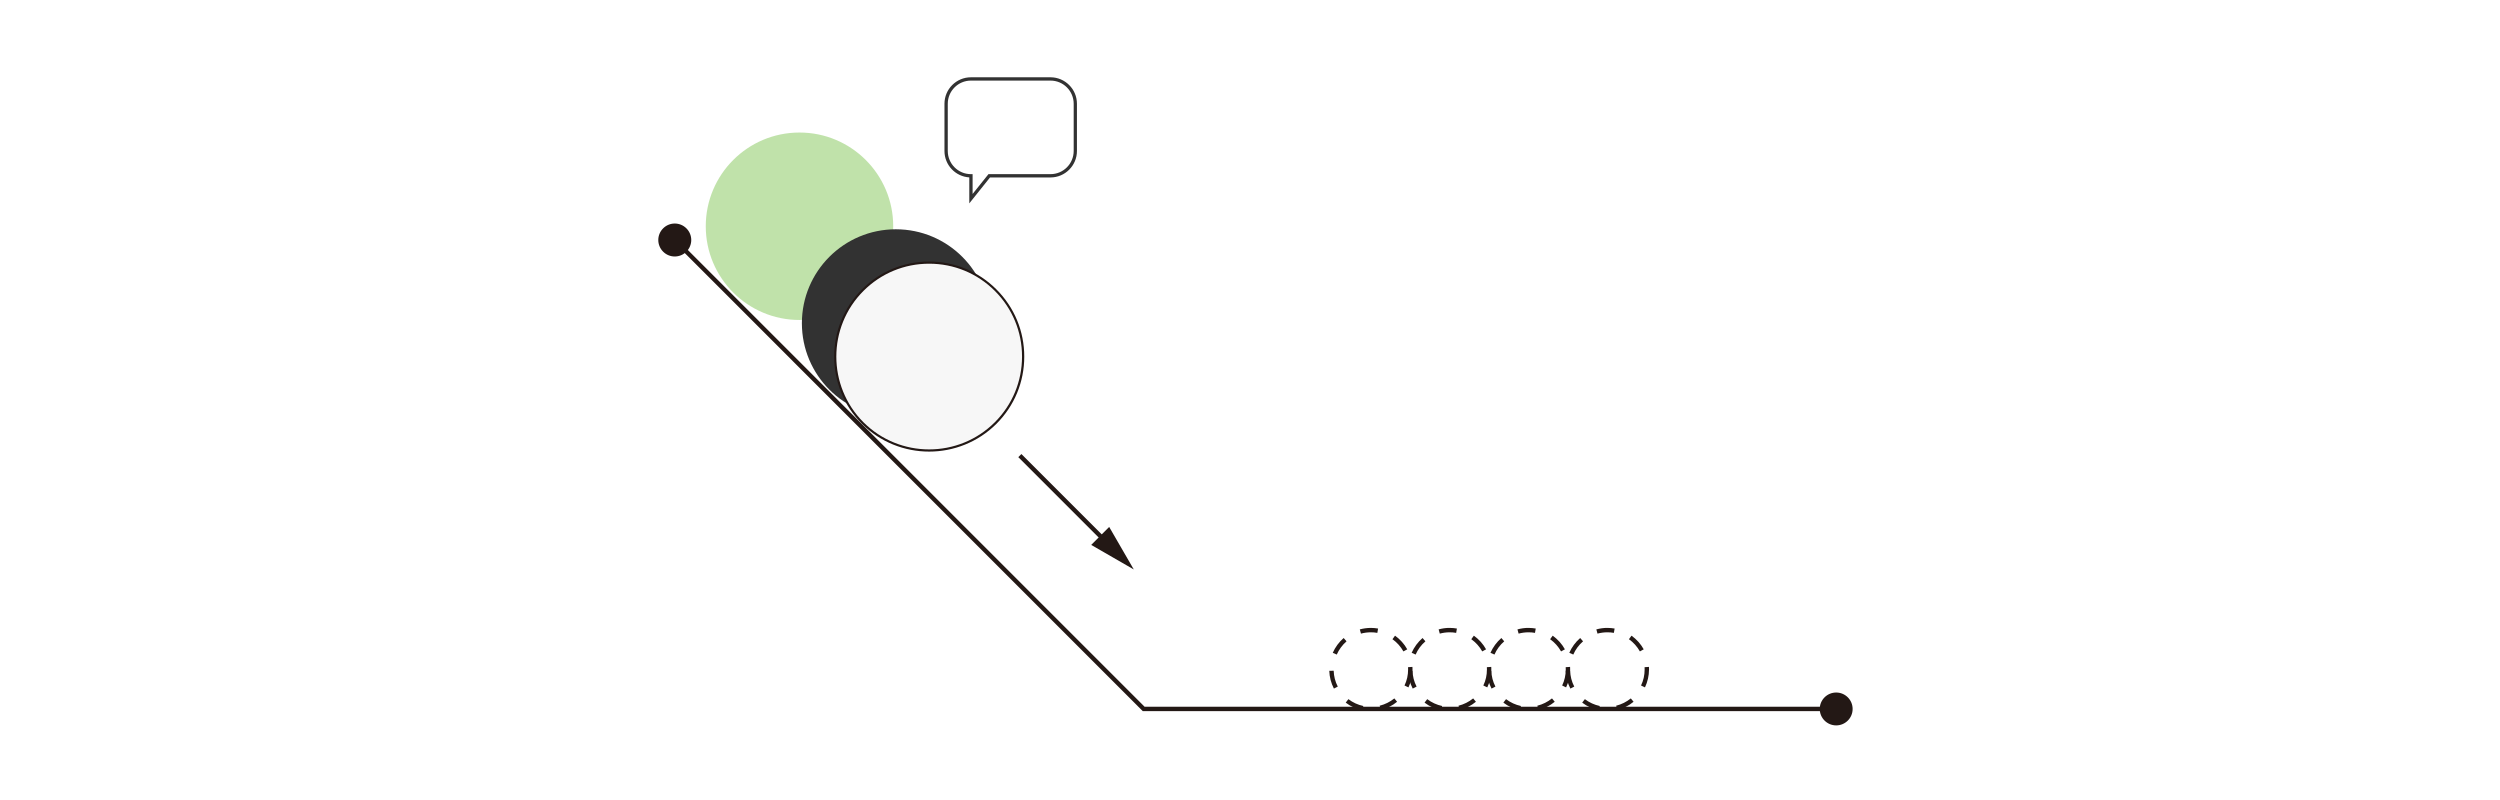
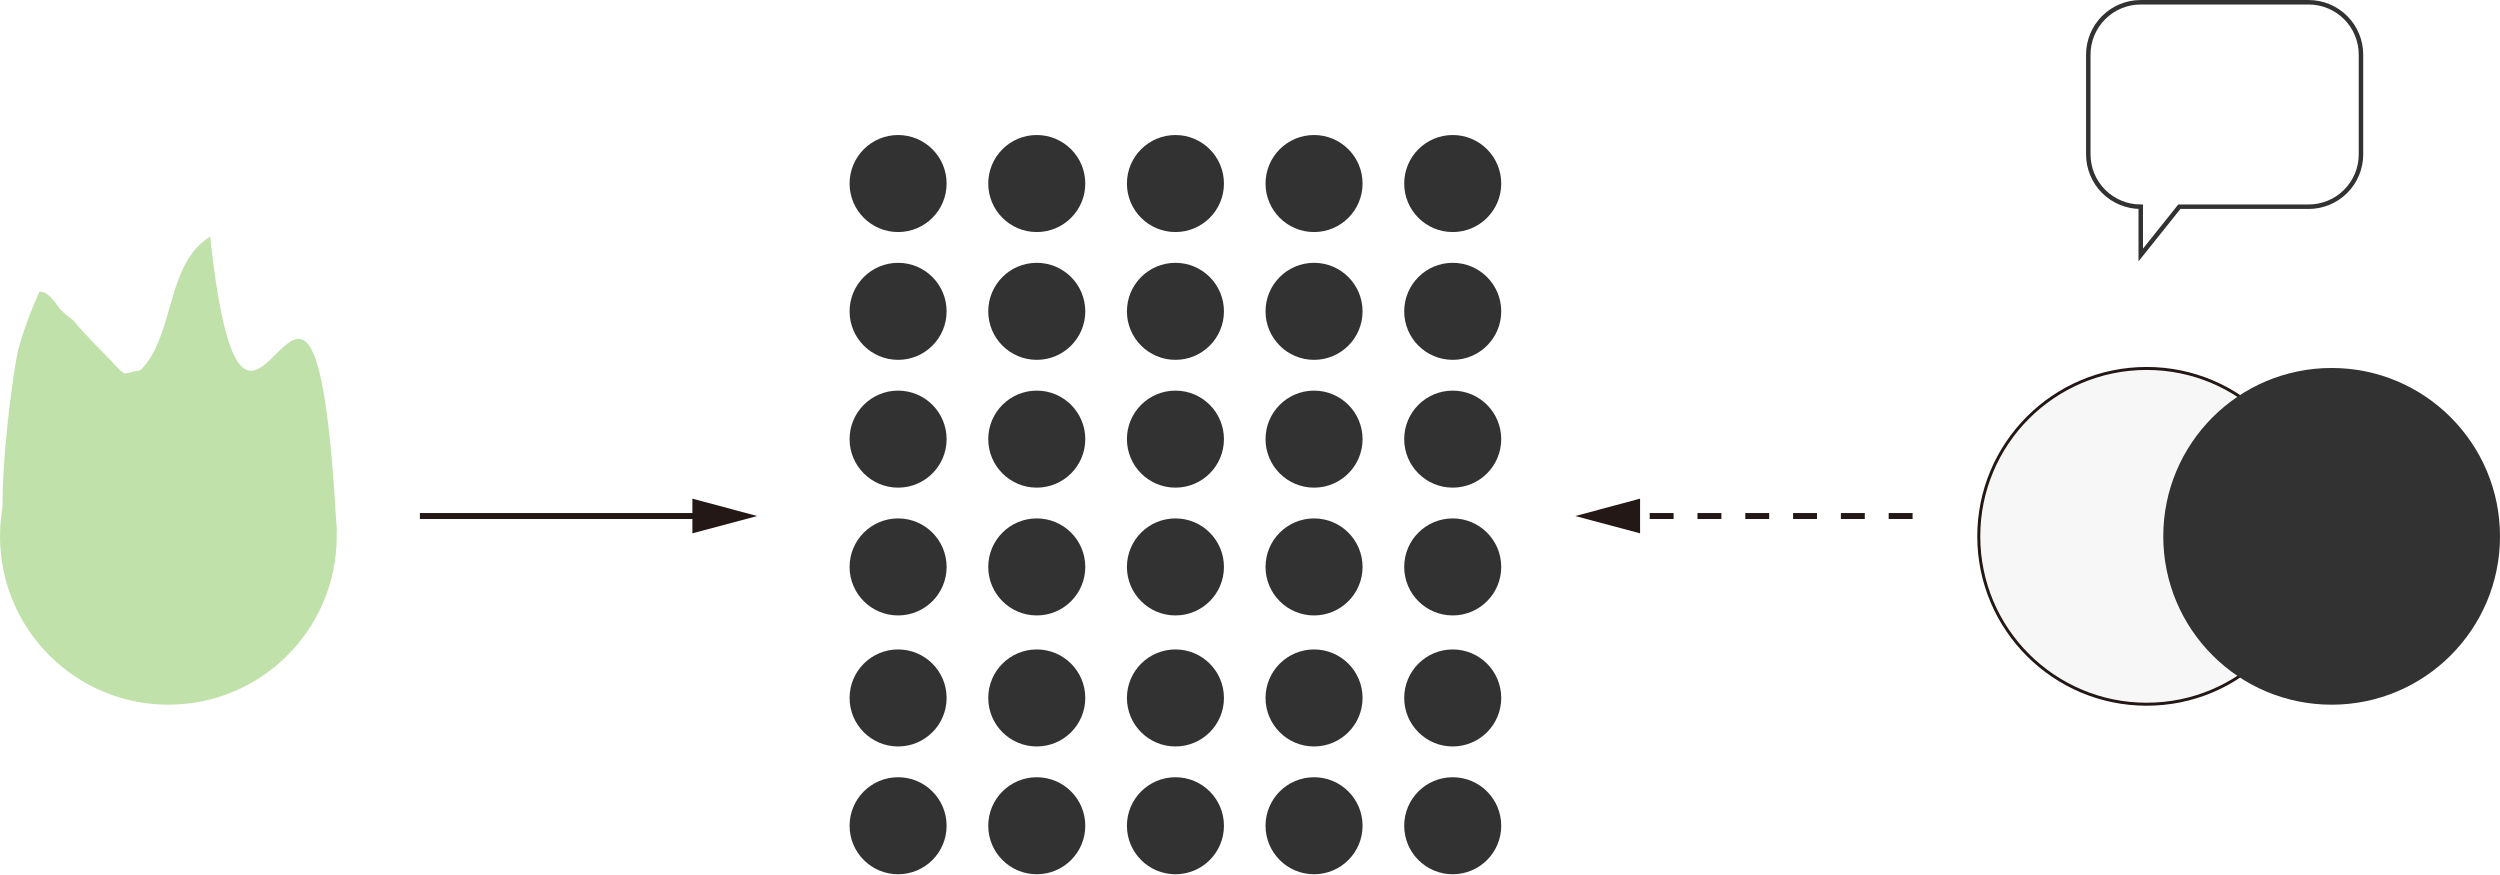
- <svg xmlns="http://www.w3.org/2000/svg" version="1.1" id="圖層_1" x="0px" y="0px" viewBox="0 0 438 140" style="enable-background:new 0 0 438 140;" xml:space="preserve">
-   <style type="text/css">
- 	.st0{fill:#231815;}
- 	.st1{fill:#C0E2AA;}
- 	.st2{fill:#323232;}
- 	.st3{fill:#F7F7F7;}
- </style>
-   <g>
-     <g>
-       <g>
-         <polygon class="st0" points="321.84,124.59 200.21,124.59 117.85,42.22 118.39,41.68 200.53,123.82 321.84,123.82    " />
-       </g>
-       <g>
-         <g>
-           <path class="st0" d="M116.18,44.09c-1.13-1.13-1.13-2.95,0-4.08c1.13-1.13,2.95-1.13,4.08,0c1.13,1.13,1.13,2.95,0,4.08      C119.13,45.22,117.3,45.22,116.18,44.09z" />
-         </g>
-       </g>
-       <g>
-         <g>
-           <circle class="st0" cx="321.7" cy="124.21" r="2.88" />
-         </g>
-       </g>
-     </g>
-     <g>
-       <g>
-         <rect x="185.87" y="76.68" transform="matrix(0.7071 -0.7071 0.7071 0.7071 -7.2432 157.3)" class="st0" width="0.77" height="21.42" />
-       </g>
-       <g>
-         <g>
-           <polygon class="st0" points="191.18,95.47 198.64,99.77 194.33,92.32     " />
-         </g>
-       </g>
-     </g>
-     <g>
-       <circle class="st1" cx="140.07" cy="39.64" r="16.42" />
-     </g>
-     <g>
-       <circle class="st2" cx="156.95" cy="56.63" r="16.46" />
-     </g>
-     <g>
-       <circle class="st3" cx="162.79" cy="62.47" r="16.46" />
-       <path class="st0" d="M162.79,79.12c-4.26,0-8.53-1.62-11.78-4.87c-6.49-6.49-6.49-17.06,0-23.55c3.15-3.15,7.33-4.88,11.78-4.88    s8.63,1.73,11.78,4.88c3.15,3.15,4.88,7.33,4.88,11.78s-1.73,8.63-4.88,11.78C171.32,77.49,167.05,79.12,162.79,79.12z     M162.79,46.2c-4.35,0-8.43,1.69-11.51,4.77c-6.34,6.34-6.34,16.67,0,23.01c6.34,6.34,16.67,6.34,23.01,0    c3.07-3.07,4.77-7.16,4.77-11.51c0-4.35-1.69-8.43-4.77-11.51C171.22,47.89,167.13,46.2,162.79,46.2z" />
-     </g>
-     <g>
-       <path class="st0" d="M238.69,124.44c-1.05-0.22-2.07-0.68-2.92-1.34l0.47-0.61c0.77,0.59,1.67,1,2.61,1.2L238.69,124.44z     M241.9,124.39l-0.18-0.75c0.93-0.23,1.82-0.67,2.57-1.28l0.48,0.59C243.94,123.64,242.94,124.13,241.9,124.39z M233.7,120.64    c-0.5-0.97-0.77-2.01-0.81-3.11l0.77-0.02c0.03,0.98,0.27,1.92,0.72,2.78L233.7,120.64z M246.76,120.43l-0.69-0.33    c0.42-0.88,0.63-1.82,0.63-2.8c0-0.14,0-0.28-0.01-0.41l0.77-0.05c0.01,0.15,0.01,0.31,0.01,0.46    C247.47,118.4,247.23,119.45,246.76,120.43z M234.2,114.68l-0.7-0.31c0.43-0.98,1.09-1.88,1.91-2.59l0.5,0.58    C235.18,113,234.59,113.8,234.2,114.68z M245.88,114.13c-0.47-0.84-1.13-1.58-1.92-2.14l0.45-0.62c0.88,0.63,1.62,1.45,2.14,2.39    L245.88,114.13z M238.44,111.01l-0.2-0.74c0.63-0.17,1.28-0.26,1.93-0.26c0,0,0.01,0,0.01,0c0.42,0,0.85,0.04,1.26,0.11    l-0.13,0.76c-0.37-0.07-0.75-0.1-1.13-0.1c0,0-0.01,0-0.01,0C239.59,110.78,239,110.86,238.44,111.01z" />
-     </g>
-     <g>
-       <path class="st0" d="M252.5,124.44c-1.05-0.22-2.07-0.68-2.92-1.34l0.47-0.61c0.77,0.59,1.67,1,2.61,1.2L252.5,124.44z     M255.71,124.39l-0.18-0.75c0.93-0.23,1.82-0.67,2.57-1.28l0.48,0.59C257.75,123.64,256.75,124.13,255.71,124.39z M247.51,120.64    c-0.5-0.97-0.77-2.01-0.81-3.11l0.77-0.02c0.03,0.98,0.27,1.92,0.72,2.78L247.51,120.64z M260.57,120.43l-0.69-0.33    c0.42-0.88,0.63-1.82,0.63-2.8c0-0.14,0-0.28-0.01-0.41l0.77-0.05c0.01,0.15,0.01,0.31,0.01,0.46    C261.28,118.4,261.04,119.45,260.57,120.43z M248.02,114.68l-0.7-0.31c0.43-0.98,1.09-1.88,1.91-2.59l0.5,0.58    C248.99,113,248.4,113.8,248.02,114.68z M259.69,114.13c-0.47-0.84-1.13-1.58-1.92-2.14l0.45-0.62c0.88,0.63,1.62,1.45,2.14,2.39    L259.69,114.13z M252.25,111.01l-0.2-0.74c0.63-0.17,1.25-0.27,1.94-0.26c0.42,0,0.85,0.04,1.26,0.11l-0.13,0.76    c-0.37-0.07-0.75-0.1-1.13-0.1c0,0-0.01,0-0.01,0C253.4,110.78,252.81,110.86,252.25,111.01z" />
-     </g>
-     <g>
-       <path class="st0" d="M266.31,124.44c-1.05-0.22-2.07-0.68-2.92-1.34l0.47-0.61c0.77,0.59,1.67,1,2.61,1.2L266.31,124.44z     M269.52,124.39l-0.18-0.75c0.93-0.23,1.82-0.67,2.57-1.28l0.48,0.59C271.56,123.64,270.56,124.13,269.52,124.39z M261.32,120.64    c-0.5-0.97-0.77-2.01-0.81-3.11l0.77-0.02c0.03,0.98,0.27,1.92,0.72,2.78L261.32,120.64z M274.38,120.43l-0.69-0.33    c0.42-0.88,0.63-1.82,0.63-2.8c0-0.14,0-0.28-0.01-0.41l0.77-0.05c0.01,0.15,0.01,0.31,0.01,0.46    C275.09,118.4,274.85,119.45,274.38,120.43z M261.83,114.68l-0.7-0.31c0.43-0.98,1.09-1.88,1.91-2.59l0.5,0.58    C262.8,113,262.21,113.8,261.83,114.68z M273.5,114.13c-0.47-0.84-1.13-1.58-1.92-2.14l0.45-0.62c0.88,0.63,1.62,1.45,2.14,2.39    L273.5,114.13z M266.06,111.01l-0.2-0.74c0.63-0.17,1.27-0.27,1.94-0.26c0.42,0,0.85,0.04,1.26,0.11l-0.13,0.76    c-0.37-0.07-0.75-0.1-1.13-0.1c0,0-0.01,0-0.01,0C267.21,110.78,266.63,110.86,266.06,111.01z" />
-     </g>
-     <g>
-       <path class="st0" d="M280.12,124.44c-1.05-0.22-2.07-0.68-2.92-1.34l0.47-0.61c0.77,0.59,1.67,1,2.61,1.2L280.12,124.44z     M283.33,124.39l-0.18-0.75c0.93-0.23,1.82-0.67,2.57-1.28l0.48,0.59C285.37,123.64,284.38,124.13,283.33,124.39z M275.13,120.64    c-0.5-0.97-0.77-2.01-0.81-3.11l0.77-0.02c0.03,0.98,0.27,1.92,0.72,2.78L275.13,120.64z M288.2,120.43l-0.69-0.33    c0.42-0.88,0.63-1.82,0.63-2.8c0-0.14,0-0.28-0.01-0.41l0.77-0.05c0.01,0.15,0.01,0.31,0.01,0.46    C288.9,118.4,288.66,119.45,288.2,120.43z M275.64,114.68l-0.7-0.31c0.43-0.98,1.09-1.88,1.91-2.59l0.5,0.58    C276.61,113,276.02,113.8,275.64,114.68z M287.31,114.13c-0.47-0.84-1.13-1.58-1.92-2.14l0.45-0.62c0.88,0.63,1.62,1.45,2.14,2.39    L287.31,114.13z M279.88,111.01l-0.2-0.74c0.63-0.17,1.29-0.27,1.94-0.26c0.42,0,0.85,0.04,1.26,0.11l-0.13,0.76    c-0.37-0.07-0.75-0.1-1.13-0.1c0,0-0.01,0-0.01,0C281.02,110.78,280.44,110.86,279.88,111.01z" />
-     </g>
-     <g>
-       <path class="st2" d="M169.82,35.63v-4.55c-2.43-0.15-4.35-2.17-4.35-4.63v-8.27c0-2.56,2.08-4.64,4.64-4.64h13.93    c2.56,0,4.64,2.08,4.64,4.64v8.27c0,2.56-2.08,4.64-4.64,4.64h-10.59L169.82,35.63z M170.11,14.12c-2.24,0-4.06,1.82-4.06,4.06    v8.27c0,2.24,1.82,4.06,4.06,4.06h0.29v3.47l2.78-3.47h10.87c2.24,0,4.06-1.82,4.06-4.06v-8.27c0-2.24-1.82-4.06-4.06-4.06H170.11    z" />
+ <svg xmlns="http://www.w3.org/2000/svg" viewBox="0 0 418.44 146.33">
+   <defs>
+     <style>.cls-1,.cls-3,.cls-7{fill:none;}.cls-1,.cls-3,.cls-5{stroke:#231815;}.cls-1,.cls-3,.cls-5,.cls-7{stroke-miterlimit:10;}.cls-2{fill:#231815;}.cls-3{stroke-dasharray:4 4;}.cls-4{fill:#323232;}.cls-5{fill:#f7f7f7;stroke-width:0.5px;}.cls-6{fill:#c0e2aa;}.cls-7{stroke:#323232;stroke-width:0.75px;}</style>
+   </defs>
+   <g id="圖層_2" data-name="圖層 2">
+     <g id="圖層_1-2" data-name="圖層 1">
+       <line class="cls-1" x1="70.28" y1="86.37" x2="117.87" y2="86.37" />
+       <polygon class="cls-2" points="115.89 89.27 126.73 86.37 115.89 83.46 115.89 89.27" />
+       <line class="cls-3" x1="320.12" y1="86.37" x2="272.53" y2="86.37" />
+       <polygon class="cls-2" points="274.51 83.46 263.67 86.37 274.51 89.27 274.51 83.46" />
+       <circle class="cls-4" cx="243.15" cy="30.72" r="8.12" />
+       <circle class="cls-4" cx="243.15" cy="52.11" r="8.12" />
+       <circle class="cls-4" cx="243.15" cy="73.5" r="8.12" />
+       <circle class="cls-4" cx="243.15" cy="94.89" r="8.12" />
+       <circle class="cls-4" cx="243.15" cy="116.82" r="8.12" />
+       <circle class="cls-4" cx="243.15" cy="138.21" r="8.12" />
+       <circle class="cls-4" cx="219.94" cy="30.72" r="8.12" />
+       <circle class="cls-4" cx="219.94" cy="52.11" r="8.12" />
+       <circle class="cls-4" cx="219.94" cy="73.5" r="8.12" />
+       <circle class="cls-4" cx="219.94" cy="94.89" r="8.12" />
+       <circle class="cls-4" cx="219.94" cy="116.82" r="8.12" />
+       <circle class="cls-4" cx="219.94" cy="138.21" r="8.12" />
+       <circle class="cls-4" cx="196.74" cy="30.72" r="8.12" />
+       <circle class="cls-4" cx="196.74" cy="52.11" r="8.12" />
+       <circle class="cls-4" cx="196.74" cy="73.5" r="8.12" />
+       <circle class="cls-4" cx="196.74" cy="94.89" r="8.12" />
+       <circle class="cls-4" cx="196.74" cy="116.82" r="8.12" />
+       <circle class="cls-4" cx="196.74" cy="138.21" r="8.12" />
+       <circle class="cls-4" cx="173.53" cy="30.72" r="8.12" />
+       <circle class="cls-4" cx="173.53" cy="52.11" r="8.12" />
+       <circle class="cls-4" cx="173.53" cy="73.5" r="8.12" />
+       <circle class="cls-4" cx="173.53" cy="94.89" r="8.12" />
+       <circle class="cls-4" cx="173.53" cy="116.82" r="8.12" />
+       <circle class="cls-4" cx="173.53" cy="138.21" r="8.12" />
+       <circle class="cls-4" cx="150.32" cy="30.72" r="8.12" />
+       <circle class="cls-4" cx="150.32" cy="52.11" r="8.12" />
+       <circle class="cls-4" cx="150.32" cy="73.5" r="8.12" />
+       <circle class="cls-4" cx="150.32" cy="94.89" r="8.12" />
+       <circle class="cls-4" cx="150.32" cy="116.82" r="8.12" />
+       <circle class="cls-4" cx="150.32" cy="138.21" r="8.12" />
+       <circle class="cls-5" cx="359.3" cy="89.77" r="28.1" />
+       <circle class="cls-4" cx="390.26" cy="89.77" r="28.18" />
+       <circle class="cls-6" cx="28.18" cy="89.77" r="28.18" />
+       <path class="cls-6" d="M.77,88.92C-.5,82.7,2.1,62.26,3.1,58.33a65.67,65.67,0,0,1,3.49-9.49c1.4-.23,2.7,1.92,3.43,2.85a12.52,12.52,0,0,0,2.21,1.88c1.95,2.4,4.29,4.63,6.42,6.88,1.93,2.12,3.14,3.54,5.41.91,5.19-6,3.83-17.25,11.11-21.76,6.31,57.72,17.31-23,21.19,49.32" />
+       <path class="cls-7" d="M395.17,9.15V25.83a8.76,8.76,0,0,1-8.77,8.77H364.77l-6.46,8.08V34.6a8.77,8.77,0,0,1-8.78-8.77V9.15A8.77,8.77,0,0,1,358.31.38H386.4A8.76,8.76,0,0,1,395.17,9.15Z" />
    </g>
  </g>
</svg>
